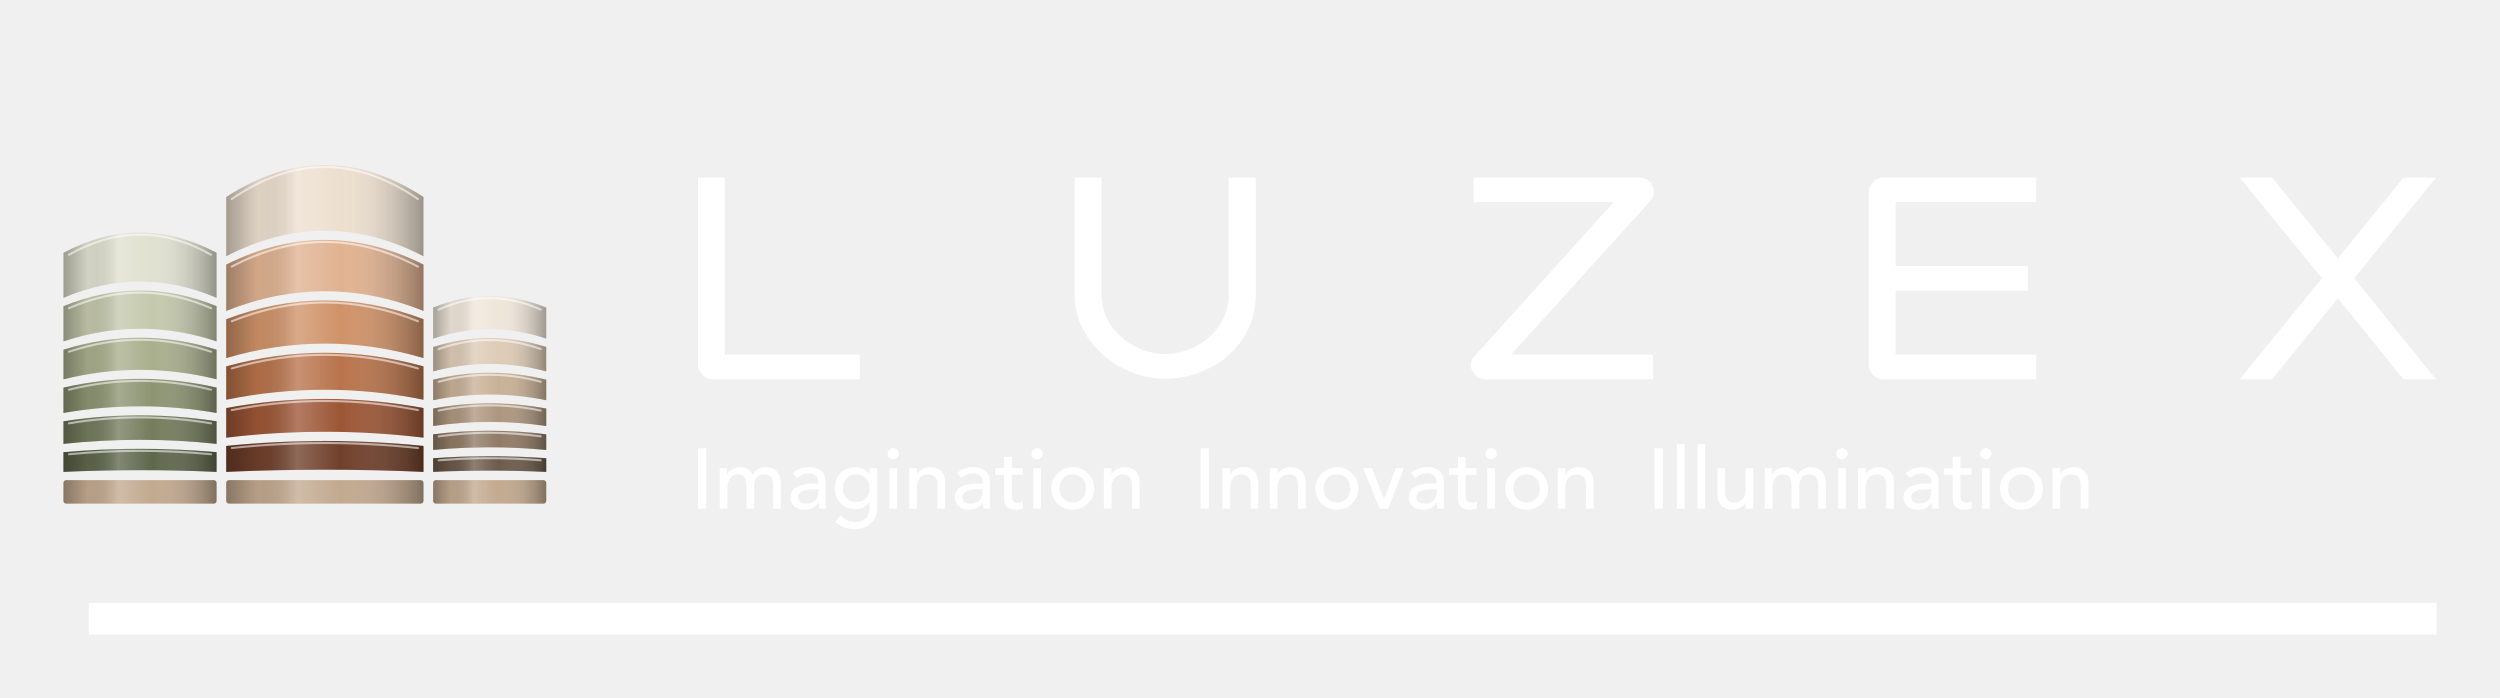
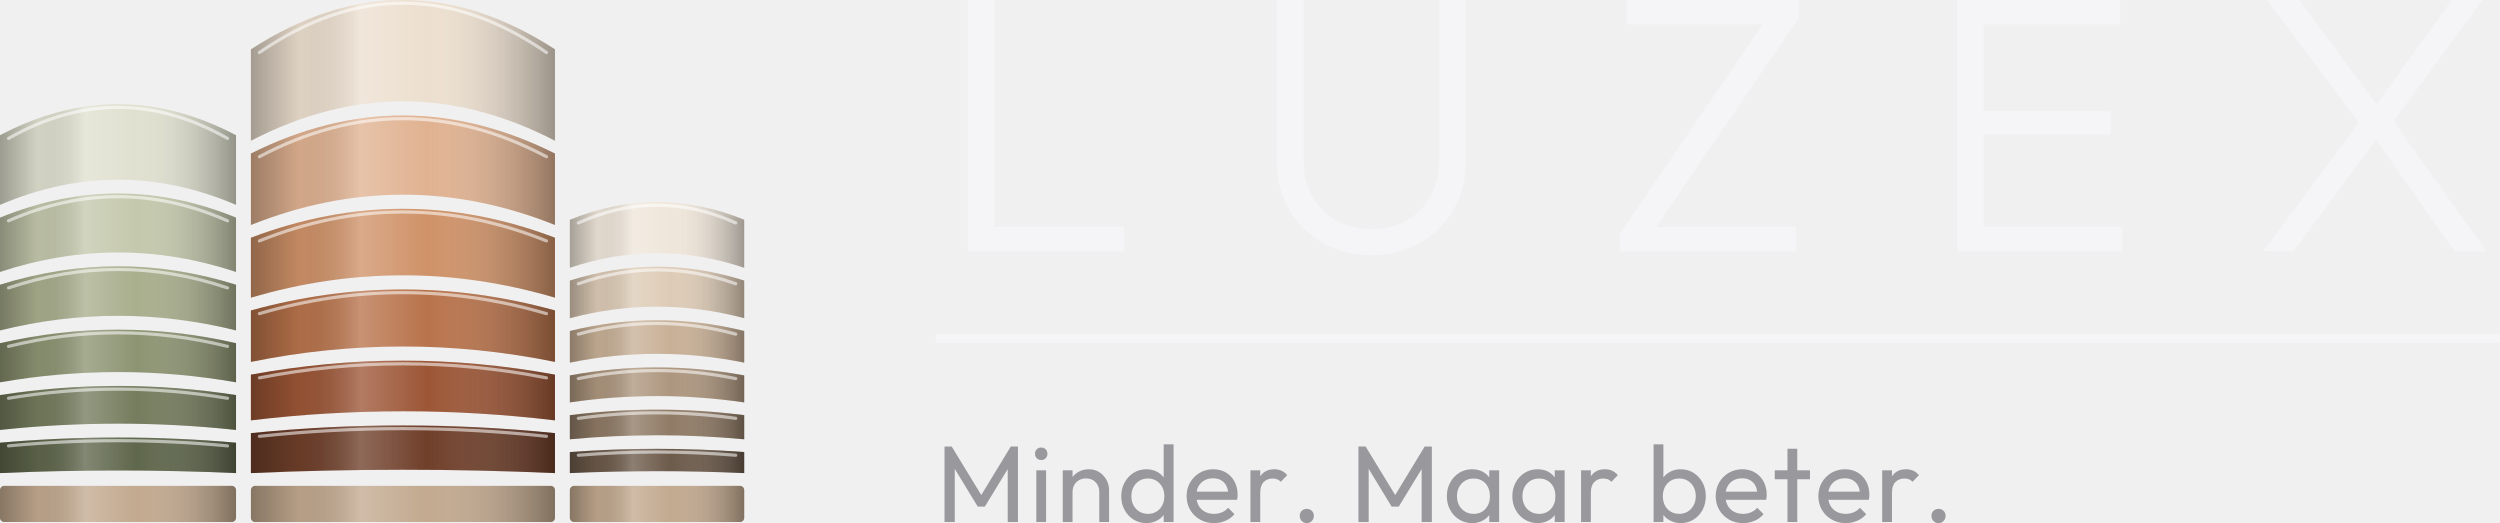
- <svg xmlns="http://www.w3.org/2000/svg" version="1.1" width="3160.428" height="882.353" viewBox="-32.086 0 3160.428 882.353">
-   <g transform="scale(8.02139) translate(10, 10)">
-     <defs id="SvgjsDefs1452" />
-     <g id="SvgjsG1453" featureKey="rootContainer" transform="matrix(1,0,0,1,0,0)" fill="#fff">
-       <rect y="0" height="1" width="1" opacity="0" />
-       <rect y="85" width="370" height="5" />
+ <svg xmlns="http://www.w3.org/2000/svg" viewBox="0 0 574.7 120" width="574.7" height="120" role="img" aria-label="LuzeX — Minder. Maar beter.">
+   <g transform="scale(0.244399) translate(-162,-266)">
+     <defs>
+       <linearGradient id="lrond" x1="0" y1="0" x2="1" y2="0">
+         <stop offset="0" stop-color="#000000" stop-opacity="0.30" />
+         <stop offset="0.16" stop-color="#000000" stop-opacity="0.06" />
+         <stop offset="0.36" stop-color="#ffffff" stop-opacity="0.22" />
+         <stop offset="0.58" stop-color="#ffffff" stop-opacity="0" />
+         <stop offset="1" stop-color="#000000" stop-opacity="0.34" />
+       </linearGradient>
+     </defs>
+     <g>
+       <path d="M162 393.2 Q273 334.8 384 393.2 L384 458.7 Q273 411.3 162 458.7 Z" fill="#dfe0cf" />
+       <path d="M162 470.7 Q273 425.3 384 470.7 L384 521.8 Q273 485.1 162 521.8 Z" fill="#c4c8ac" />
+       <path d="M162 533.8 Q273 499.1 384 533.8 L384 576.8 Q273 549.3 162 576.8 Z" fill="#a9ae8d" />
+       <path d="M162 588.8 Q273 563.3 384 588.8 L384 625.6 Q273 606.3 162 625.6 Z" fill="#8d9472" />
+       <path d="M162 637.6 Q273 620.4 384 637.6 L384 670.4 Q273 658.6 162 670.4 Z" fill="#747c5d" />
+       <path d="M162 682.4 Q273 672.6 384 682.4 L384 711 Q273 706.1 162 711 Z" fill="#5e664b" />
+       <rect x="162" y="723" width="222" height="34" rx="4" fill="#c2a98f" />
+       <path d="M398 312.4 Q541 219.6 684 312.4 L684 398.4 Q541 324.2 398 398.4 Z" fill="#ecdfcf" />
+       <path d="M398 410.4 Q541 338.8 684 410.4 L684 477.6 Q541 420.6 398 477.6 Z" fill="#e0b291" />
+       <path d="M398 489.6 Q541 435.2 684 489.6 L684 546 Q541 503.9 398 546 Z" fill="#cf9268" />
+       <path d="M398 558 Q541 518.5 684 558 L684 606.4 Q541 577.4 398 606.4 Z" fill="#b8734b" />
+       <path d="M398 618.4 Q541 592 684 618.4 L684 661.4 Q541 644.3 398 661.4 Z" fill="#9c5636" />
+       <path d="M398 673.4 Q541 658.9 684 673.4 L684 711 Q541 704.7 398 711 Z" fill="#6f3f2a" />
+       <rect x="398" y="723" width="286" height="34" rx="4" fill="#c2a98f" />
+       <path d="M698 472.7 Q780 439.3 862 472.7 L862 517.9 Q780 490.3 698 517.9 Z" fill="#efe6da" />
+       <path d="M698 529.9 Q780 503.8 862 529.9 L862 565.3 Q780 543.6 698 565.3 Z" fill="#ddcbb6" />
+       <path d="M698 577.3 Q780 557.1 862 577.3 L862 607.1 Q780 590.5 698 607.1 Z" fill="#c8b096" />
+       <path d="M698 619.1 Q780 604 862 619.1 L862 644.5 Q780 632.6 698 644.5 Z" fill="#ad967e" />
+       <path d="M698 656.5 Q780 646.1 862 656.5 L862 679.2 Q780 671.6 698 679.2 Z" fill="#8f7a65" />
+       <path d="M698 691.2 Q780 685.1 862 691.2 L862 711 Q780 707.4 698 711 Z" fill="#6c5a4a" />
+       <rect x="698" y="723" width="164" height="34" rx="4" fill="#c2a98f" />
    </g>
-     <g id="beeldmerk" transform="translate(-4.0,16.0) scale(0.108696) translate(-162,-266)">
-       <defs>
-         <linearGradient id="lrond" x1="0" y1="0" x2="1" y2="0">
-           <stop offset="0" stop-color="#000000" stop-opacity="0.30" />
-           <stop offset="0.16" stop-color="#000000" stop-opacity="0.06" />
-           <stop offset="0.36" stop-color="#ffffff" stop-opacity="0.22" />
-           <stop offset="0.58" stop-color="#ffffff" stop-opacity="0" />
-           <stop offset="1" stop-color="#000000" stop-opacity="0.34" />
-         </linearGradient>
-       </defs>
-       <g>
-         <path d="M162 393.2 Q273 334.8 384 393.2 L384 458.7 Q273 411.3 162 458.7 Z" fill="#dfe0cf" />
-         <path d="M162 470.7 Q273 425.3 384 470.7 L384 521.8 Q273 485.1 162 521.8 Z" fill="#c4c8ac" />
-         <path d="M162 533.8 Q273 499.1 384 533.8 L384 576.8 Q273 549.3 162 576.8 Z" fill="#a9ae8d" />
-         <path d="M162 588.8 Q273 563.3 384 588.8 L384 625.6 Q273 606.3 162 625.6 Z" fill="#8d9472" />
-         <path d="M162 637.6 Q273 620.4 384 637.6 L384 670.4 Q273 658.6 162 670.4 Z" fill="#747c5d" />
-         <path d="M162 682.4 Q273 672.6 384 682.4 L384 711 Q273 706.1 162 711 Z" fill="#5e664b" />
-         <rect x="162" y="723" width="222" height="34" rx="4" fill="#c2a98f" />
-         <path d="M398 312.4 Q541 219.6 684 312.4 L684 398.4 Q541 324.2 398 398.4 Z" fill="#ecdfcf" />
-         <path d="M398 410.4 Q541 338.8 684 410.4 L684 477.6 Q541 420.6 398 477.6 Z" fill="#e0b291" />
-         <path d="M398 489.6 Q541 435.2 684 489.6 L684 546 Q541 503.9 398 546 Z" fill="#cf9268" />
-         <path d="M398 558 Q541 518.5 684 558 L684 606.4 Q541 577.4 398 606.4 Z" fill="#b8734b" />
-         <path d="M398 618.4 Q541 592 684 618.4 L684 661.4 Q541 644.3 398 661.4 Z" fill="#9c5636" />
-         <path d="M398 673.4 Q541 658.9 684 673.4 L684 711 Q541 704.7 398 711 Z" fill="#6f3f2a" />
-         <rect x="398" y="723" width="286" height="34" rx="4" fill="#c2a98f" />
-         <path d="M698 472.7 Q780 439.3 862 472.7 L862 517.9 Q780 490.3 698 517.9 Z" fill="#efe6da" />
-         <path d="M698 529.9 Q780 503.8 862 529.9 L862 565.3 Q780 543.6 698 565.3 Z" fill="#ddcbb6" />
-         <path d="M698 577.3 Q780 557.1 862 577.3 L862 607.1 Q780 590.5 698 607.1 Z" fill="#c8b096" />
-         <path d="M698 619.1 Q780 604 862 619.1 L862 644.5 Q780 632.6 698 644.5 Z" fill="#ad967e" />
-         <path d="M698 656.5 Q780 646.1 862 656.5 L862 679.2 Q780 671.6 698 679.2 Z" fill="#8f7a65" />
-         <path d="M698 691.2 Q780 685.1 862 691.2 L862 711 Q780 707.4 698 711 Z" fill="#6c5a4a" />
-         <rect x="698" y="723" width="164" height="34" rx="4" fill="#c2a98f" />
-       </g>
-       <g fill="url(#lrond)">
-         <path d="M162 393.2 Q273 334.8 384 393.2 L384 458.7 Q273 411.3 162 458.7 Z" />
-         <path d="M162 470.7 Q273 425.3 384 470.7 L384 521.8 Q273 485.1 162 521.8 Z" />
-         <path d="M162 533.8 Q273 499.1 384 533.8 L384 576.8 Q273 549.3 162 576.8 Z" />
-         <path d="M162 588.8 Q273 563.3 384 588.8 L384 625.6 Q273 606.3 162 625.6 Z" />
-         <path d="M162 637.6 Q273 620.4 384 637.6 L384 670.4 Q273 658.6 162 670.4 Z" />
-         <path d="M162 682.4 Q273 672.6 384 682.4 L384 711 Q273 706.1 162 711 Z" />
-         <rect x="162" y="723" width="222" height="34" rx="4" />
-         <path d="M398 312.4 Q541 219.6 684 312.4 L684 398.4 Q541 324.2 398 398.4 Z" />
-         <path d="M398 410.4 Q541 338.8 684 410.4 L684 477.6 Q541 420.6 398 477.6 Z" />
-         <path d="M398 489.6 Q541 435.2 684 489.6 L684 546 Q541 503.9 398 546 Z" />
-         <path d="M398 558 Q541 518.5 684 558 L684 606.4 Q541 577.4 398 606.4 Z" />
-         <path d="M398 618.4 Q541 592 684 618.4 L684 661.4 Q541 644.3 398 661.4 Z" />
-         <path d="M398 673.4 Q541 658.9 684 673.4 L684 711 Q541 704.7 398 711 Z" />
-         <rect x="398" y="723" width="286" height="34" rx="4" />
-         <path d="M698 472.7 Q780 439.3 862 472.7 L862 517.9 Q780 490.3 698 517.9 Z" />
-         <path d="M698 529.9 Q780 503.8 862 529.9 L862 565.3 Q780 543.6 698 565.3 Z" />
-         <path d="M698 577.3 Q780 557.1 862 577.3 L862 607.1 Q780 590.5 698 607.1 Z" />
-         <path d="M698 619.1 Q780 604 862 619.1 L862 644.5 Q780 632.6 698 644.5 Z" />
-         <path d="M698 656.5 Q780 646.1 862 656.5 L862 679.2 Q780 671.6 698 679.2 Z" />
-         <path d="M698 691.2 Q780 685.1 862 691.2 L862 711 Q780 707.4 698 711 Z" />
-         <rect x="698" y="723" width="164" height="34" rx="4" />
-       </g>
-       <g fill="none" stroke="#ffffff" stroke-opacity="0.55" stroke-width="3" stroke-linecap="round">
-         <path d="M170 396.2 Q273 337.8 376 396.2" />
-         <path d="M170 473.7 Q273 428.3 376 473.7" />
-         <path d="M170 536.8 Q273 502.1 376 536.8" />
-         <path d="M170 591.8 Q273 566.3 376 591.8" />
-         <path d="M170 640.6 Q273 623.4 376 640.6" />
-         <path d="M170 685.4 Q273 675.6 376 685.4" />
-         <path d="M406 315.4 Q541 222.6 676 315.4" />
-         <path d="M406 413.4 Q541 341.8 676 413.4" />
-         <path d="M406 492.6 Q541 438.2 676 492.6" />
-         <path d="M406 561 Q541 521.5 676 561" />
-         <path d="M406 621.4 Q541 595 676 621.4" />
-         <path d="M406 676.4 Q541 661.9 676 676.4" />
-         <path d="M706 475.7 Q780 442.3 854 475.7" />
-         <path d="M706 532.9 Q780 506.8 854 532.9" />
-         <path d="M706 580.3 Q780 560.1 854 580.3" />
-         <path d="M706 622.1 Q780 607 854 622.1" />
-         <path d="M706 659.5 Q780 649.1 854 659.5" />
-         <path d="M706 694.2 Q780 688.1 854 694.2" />
-       </g>
+     <g fill="url(#lrond)">
+       <path d="M162 393.2 Q273 334.8 384 393.2 L384 458.7 Q273 411.3 162 458.7 Z" />
+       <path d="M162 470.7 Q273 425.3 384 470.7 L384 521.8 Q273 485.1 162 521.8 Z" />
+       <path d="M162 533.8 Q273 499.1 384 533.8 L384 576.8 Q273 549.3 162 576.8 Z" />
+       <path d="M162 588.8 Q273 563.3 384 588.8 L384 625.6 Q273 606.3 162 625.6 Z" />
+       <path d="M162 637.6 Q273 620.4 384 637.6 L384 670.4 Q273 658.6 162 670.4 Z" />
+       <path d="M162 682.4 Q273 672.6 384 682.4 L384 711 Q273 706.1 162 711 Z" />
+       <rect x="162" y="723" width="222" height="34" rx="4" />
+       <path d="M398 312.4 Q541 219.6 684 312.4 L684 398.4 Q541 324.2 398 398.4 Z" />
+       <path d="M398 410.4 Q541 338.8 684 410.4 L684 477.6 Q541 420.6 398 477.6 Z" />
+       <path d="M398 489.6 Q541 435.2 684 489.6 L684 546 Q541 503.9 398 546 Z" />
+       <path d="M398 558 Q541 518.5 684 558 L684 606.4 Q541 577.4 398 606.4 Z" />
+       <path d="M398 618.4 Q541 592 684 618.4 L684 661.4 Q541 644.3 398 661.4 Z" />
+       <path d="M398 673.4 Q541 658.9 684 673.4 L684 711 Q541 704.7 398 711 Z" />
+       <rect x="398" y="723" width="286" height="34" rx="4" />
+       <path d="M698 472.7 Q780 439.3 862 472.7 L862 517.9 Q780 490.3 698 517.9 Z" />
+       <path d="M698 529.9 Q780 503.8 862 529.9 L862 565.3 Q780 543.6 698 565.3 Z" />
+       <path d="M698 577.3 Q780 557.1 862 577.3 L862 607.1 Q780 590.5 698 607.1 Z" />
+       <path d="M698 619.1 Q780 604 862 619.1 L862 644.5 Q780 632.6 698 644.5 Z" />
+       <path d="M698 656.5 Q780 646.1 862 656.5 L862 679.2 Q780 671.6 698 679.2 Z" />
+       <path d="M698 691.2 Q780 685.1 862 691.2 L862 711 Q780 707.4 698 711 Z" />
+       <rect x="698" y="723" width="164" height="34" rx="4" />
    </g>
-     <g id="SvgjsG1455" featureKey="J3GnXt-0" transform="matrix(2.27655,0,0,2.27655,88.95358,4.247864)" fill="#fff">
-       <path d="M3.096 19.024 l0 -12.983 l1.857 0 l0 12.251 l9.343 0 l0 1.707 l-10.113 0 q-0.525 0 -0.807 -0.338 q-0.281 -0.319 -0.281 -0.638 z M31.032 6.041 l0 8.105 q0 0.844 0.375 1.632 q0.356 0.75 0.994 1.295 q0.582 0.544 1.407 0.863 q0.807 0.319 1.632 0.319 q0.807 0 1.651 -0.319 q0.807 -0.319 1.407 -0.863 q0.619 -0.563 0.976 -1.295 t0.356 -1.632 l0 -8.105 l1.876 0 l0 8.105 q0 1.295 -0.507 2.364 q-0.563 1.107 -1.388 1.839 q-0.863 0.75 -2.008 1.182 q-1.182 0.432 -2.364 0.432 t-2.308 -0.45 q-1.107 -0.413 -2.008 -1.22 q-0.863 -0.75 -1.407 -1.839 q-0.544 -1.051 -0.544 -2.308 l0 -8.105 l1.857 0 z M56.792 7.73 l0 -1.689 l11.407 0 q0.563 0 0.826 0.319 q0.244 0.319 0.244 0.657 q0 0.131 -0.038 0.319 q-0.038 0.131 -0.188 0.3 l-9.662 10.657 l9.831 0 l0 1.707 l-11.538 0 q-0.563 0 -0.807 -0.338 q-0.281 -0.338 -0.281 -0.657 q0 -0.338 0.244 -0.582 l9.662 -10.694 l-9.7 0 z M95.16 13.865 l-9.156 0 l0 4.428 l9.737 0 l0 1.707 l-10.507 0 q-0.525 0 -0.807 -0.338 q-0.281 -0.319 -0.281 -0.638 l0 -12.008 q0 -0.319 0.281 -0.657 q0.263 -0.319 0.807 -0.319 l10.507 0 l0 1.689 l-9.737 0 l0 4.428 l9.156 0 l0 1.707 z M116.623 14.39 l-4.559 5.61 l-2.233 0 l5.685 -6.998 l-5.685 -6.961 l2.233 0 l4.559 5.591 l4.54 -5.591 l2.251 0 l-5.666 6.961 l5.666 6.998 l-2.251 0 z" />
-     </g>
-     <g id="SvgjsG1456" featureKey="sloganFeature-0" transform="matrix(0.6723443,0,0,0.6723443,94.77633,56.71896)" fill="#fff">
-       <path d="M3.74 5.84 l0 14.16 l-1.92 0 l0 -14.16 l1.92 0 z M11.68 10.28 c1.373 0 2.36 0.587 2.96 1.76 c0.307 -0.56 0.727 -0.993 1.26 -1.3 s1.113 -0.46 1.74 -0.46 c2.387 0 3.587 1.373 3.6 4.12 l0 5.6 l-1.8 0 l0 -5.38 c0 -0.933 -0.167 -1.61 -0.5 -2.03 s-0.847 -0.63 -1.54 -0.63 c-0.813 0 -1.42 0.247 -1.82 0.74 s-0.6 1.173 -0.6 2.04 l0 5.26 l-1.8 0 l0 -5.1 c0 -1.12 -0.16 -1.89 -0.48 -2.31 s-0.827 -0.63 -1.52 -0.63 c-0.747 0 -1.343 0.287 -1.79 0.86 s-0.67 1.3 -0.67 2.18 l0 5 l-1.8 0 l0 -9.48 l1.68 0 l0 1.48 l0.04 0 c0.2 -0.467 0.597 -0.87 1.19 -1.21 s1.21 -0.51 1.85 -0.51 z M27.76 10.28 c1.2 0 2.15 0.273 2.85 0.82 s1.07 1.307 1.11 2.28 l0 5.08 c0 0.48 0.027 0.993 0.08 1.54 l-1.6 0 c-0.04 -0.427 -0.06 -0.907 -0.06 -1.44 l-0.04 0 c-0.413 0.613 -0.89 1.047 -1.43 1.3 s-1.17 0.38 -1.89 0.38 c-0.973 0 -1.763 -0.26 -2.37 -0.78 s-0.91 -1.207 -0.91 -2.06 c0 -1.08 0.453 -1.897 1.36 -2.45 s2.187 -0.83 3.84 -0.83 l1.34 0 l0 -0.34 c0 -0.64 -0.21 -1.143 -0.63 -1.51 s-0.97 -0.55 -1.65 -0.55 c-0.507 0 -0.95 0.077 -1.33 0.23 s-0.83 0.437 -1.35 0.85 l-1.08 -1.12 c1.027 -0.907 2.28 -1.373 3.76 -1.4 z M25.3 17.26 c0 1.027 0.68 1.54 2.04 1.54 c0.813 0 1.463 -0.243 1.95 -0.73 s0.737 -1.19 0.75 -2.11 l0 -0.52 l-1.02 0 c-1.173 0 -2.087 0.15 -2.74 0.45 s-0.98 0.757 -0.98 1.37 z M38.7 10.28 c0.68 0 1.313 0.14 1.9 0.42 s1.053 0.673 1.4 1.18 l0.04 0 l0 -1.36 l1.8 0 l0 9.48 c-0.013 1.4 -0.493 2.547 -1.44 3.44 s-2.193 1.347 -3.74 1.36 c-1.96 0 -3.507 -0.567 -4.64 -1.7 l1.22 -1.52 c0.947 1.027 2.08 1.54 3.4 1.54 c1.133 0 1.983 -0.29 2.55 -0.87 s0.85 -1.37 0.85 -2.37 l0 -1.44 l-0.06 0 c-0.32 0.56 -0.783 0.98 -1.39 1.26 s-1.237 0.42 -1.89 0.42 c-1.387 0 -2.533 -0.463 -3.44 -1.39 s-1.367 -2.07 -1.38 -3.43 c0.013 -1.52 0.47 -2.733 1.37 -3.64 s2.05 -1.367 3.45 -1.38 z M35.8 15.26 c0 0.947 0.277 1.707 0.83 2.28 s1.317 0.873 2.29 0.9 c0.96 0 1.717 -0.287 2.27 -0.86 s0.837 -1.347 0.85 -2.32 c0 -0.987 -0.283 -1.78 -0.85 -2.38 s-1.33 -0.907 -2.29 -0.92 c-0.947 0 -1.7 0.313 -2.26 0.94 s-0.84 1.413 -0.84 2.36 z M47.6 5.8 c0.36 0 0.67 0.13 0.93 0.39 s0.39 0.57 0.39 0.93 c0 0.373 -0.133 0.687 -0.4 0.94 s-0.573 0.38 -0.92 0.38 c-0.373 0 -0.687 -0.127 -0.94 -0.38 s-0.38 -0.567 -0.38 -0.94 s0.133 -0.687 0.4 -0.94 s0.573 -0.38 0.92 -0.38 z M48.5 10.52 l0 9.48 l-1.8 0 l0 -9.48 l1.8 0 z M56.32 10.28 c1.067 0 1.903 0.32 2.51 0.96 s0.917 1.5 0.93 2.58 l0 6.18 l-1.8 0 l0 -5.66 c0 -0.733 -0.19 -1.313 -0.57 -1.74 s-0.91 -0.64 -1.59 -0.64 c-0.84 0 -1.49 0.28 -1.95 0.84 s-0.69 1.307 -0.69 2.24 l0 4.96 l-1.8 0 l0 -9.48 l1.8 0 l0 1.46 l0.04 0 c0.253 -0.533 0.663 -0.95 1.23 -1.25 s1.197 -0.45 1.89 -0.45 z M66.28 10.28 c1.2 0 2.15 0.273 2.85 0.82 s1.07 1.307 1.11 2.28 l0 5.08 c0 0.48 0.027 0.993 0.08 1.54 l-1.6 0 c-0.04 -0.427 -0.06 -0.907 -0.06 -1.44 l-0.04 0 c-0.413 0.613 -0.89 1.047 -1.43 1.3 s-1.17 0.38 -1.89 0.38 c-0.973 0 -1.763 -0.26 -2.37 -0.78 s-0.91 -1.207 -0.91 -2.06 c0 -1.08 0.453 -1.897 1.36 -2.45 s2.187 -0.83 3.84 -0.83 l1.34 0 l0 -0.34 c0 -0.64 -0.21 -1.143 -0.63 -1.51 s-0.97 -0.55 -1.65 -0.55 c-0.507 0 -0.95 0.077 -1.33 0.23 s-0.83 0.437 -1.35 0.85 l-1.08 -1.12 c1.027 -0.907 2.28 -1.373 3.76 -1.4 z M63.82 17.26 c0 1.027 0.68 1.54 2.04 1.54 c0.813 0 1.463 -0.243 1.95 -0.73 s0.737 -1.19 0.75 -2.11 l0 -0.52 l-1.02 0 c-1.173 0 -2.087 0.15 -2.74 0.45 s-0.98 0.757 -0.98 1.37 z M75.36 7.86 l-0 2.66 l2.58 0 l0 1.56 l-2.58 0 l0 4.56 c0 0.613 0.087 1.087 0.26 1.42 s0.54 0.5 1.1 0.5 c0.533 0 0.96 -0.093 1.28 -0.28 l0 1.64 c-0.347 0.187 -0.893 0.293 -1.64 0.32 c-0.72 0 -1.277 -0.11 -1.67 -0.33 s-0.68 -0.527 -0.86 -0.92 s-0.27 -1.01 -0.27 -1.85 l0 -5.06 l-2.08 0 l0 -1.56 l2.08 0 l0 -2.66 l1.8 0 z M81.32 5.8 c0.36 0 0.67 0.13 0.93 0.39 s0.39 0.57 0.39 0.93 c0 0.373 -0.133 0.687 -0.4 0.94 s-0.573 0.38 -0.92 0.38 c-0.373 0 -0.687 -0.127 -0.94 -0.38 s-0.38 -0.567 -0.38 -0.94 s0.133 -0.687 0.4 -0.94 s0.573 -0.38 0.92 -0.38 z M82.22 10.52 l0 9.48 l-1.8 0 l0 -9.48 l1.8 0 z M89.66 10.28 c1.4 0 2.587 0.483 3.56 1.45 s1.467 2.143 1.48 3.53 c0 1.4 -0.487 2.573 -1.46 3.52 s-2.167 1.433 -3.58 1.46 c-1.387 0 -2.567 -0.48 -3.54 -1.44 s-1.473 -2.14 -1.5 -3.54 c0 -1.373 0.483 -2.54 1.45 -3.5 s2.163 -1.453 3.59 -1.48 z M86.54 15.26 c0 0.973 0.287 1.763 0.86 2.37 s1.327 0.917 2.26 0.93 c0.947 0 1.7 -0.303 2.26 -0.91 s0.847 -1.403 0.86 -2.39 c0 -0.973 -0.28 -1.763 -0.84 -2.37 s-1.327 -0.917 -2.3 -0.93 c-0.947 0 -1.7 0.313 -2.26 0.94 s-0.84 1.413 -0.84 2.36 z M101.92 10.28 c1.067 0 1.903 0.32 2.51 0.96 s0.917 1.5 0.93 2.58 l0 6.18 l-1.8 0 l0 -5.66 c0 -0.733 -0.19 -1.313 -0.57 -1.74 s-0.91 -0.64 -1.59 -0.64 c-0.84 0 -1.49 0.28 -1.95 0.84 s-0.69 1.307 -0.69 2.24 l0 4.96 l-1.8 0 l0 -9.48 l1.8 0 l0 1.46 l0.04 0 c0.253 -0.533 0.663 -0.95 1.23 -1.25 s1.197 -0.45 1.89 -0.45 z M121.58 5.84 l0 14.16 l-1.92 0 l0 -14.16 l1.92 0 z M129.72 10.28 c1.067 0 1.903 0.32 2.51 0.96 s0.917 1.5 0.93 2.58 l0 6.18 l-1.8 0 l0 -5.66 c0 -0.733 -0.19 -1.313 -0.57 -1.74 s-0.91 -0.64 -1.59 -0.64 c-0.84 0 -1.49 0.28 -1.95 0.84 s-0.69 1.307 -0.69 2.24 l0 4.96 l-1.8 0 l0 -9.48 l1.8 0 l0 1.46 l0.04 0 c0.253 -0.533 0.663 -0.95 1.23 -1.25 s1.197 -0.45 1.89 -0.45 z M140.84 10.28 c1.067 0 1.903 0.32 2.51 0.96 s0.917 1.5 0.93 2.58 l0 6.18 l-1.8 0 l0 -5.66 c0 -0.733 -0.19 -1.313 -0.57 -1.74 s-0.91 -0.64 -1.59 -0.64 c-0.84 0 -1.49 0.28 -1.95 0.84 s-0.69 1.307 -0.69 2.24 l0 4.96 l-1.8 0 l0 -9.48 l1.8 0 l0 1.46 l0.04 0 c0.253 -0.533 0.663 -0.95 1.23 -1.25 s1.197 -0.45 1.89 -0.45 z M151.58 10.28 c1.4 0 2.587 0.483 3.56 1.45 s1.467 2.143 1.48 3.53 c0 1.4 -0.487 2.573 -1.46 3.52 s-2.167 1.433 -3.58 1.46 c-1.387 0 -2.567 -0.48 -3.54 -1.44 s-1.473 -2.14 -1.5 -3.54 c0 -1.373 0.483 -2.54 1.45 -3.5 s2.163 -1.453 3.59 -1.48 z M148.46 15.26 c0 0.973 0.287 1.763 0.86 2.37 s1.327 0.917 2.26 0.93 c0.947 0 1.7 -0.303 2.26 -0.91 s0.847 -1.403 0.86 -2.39 c0 -0.973 -0.28 -1.763 -0.84 -2.37 s-1.327 -0.917 -2.3 -0.93 c-0.947 0 -1.7 0.313 -2.26 0.94 s-0.84 1.413 -0.84 2.36 z M159.82 10.52 l2.84 7.26 l2.72 -7.26 l1.92 0 l-3.72 9.48 l-1.98 0 l-3.86 -9.48 l2.08 0 z M172.68 10.28 c1.2 0 2.15 0.273 2.85 0.82 s1.07 1.307 1.11 2.28 l0 5.08 c0 0.48 0.027 0.993 0.08 1.54 l-1.6 0 c-0.04 -0.427 -0.06 -0.907 -0.06 -1.44 l-0.04 0 c-0.413 0.613 -0.89 1.047 -1.43 1.3 s-1.17 0.38 -1.89 0.38 c-0.973 0 -1.763 -0.26 -2.37 -0.78 s-0.91 -1.207 -0.91 -2.06 c0 -1.08 0.453 -1.897 1.36 -2.45 s2.187 -0.83 3.84 -0.83 l1.34 0 l0 -0.34 c0 -0.64 -0.21 -1.143 -0.63 -1.51 s-0.97 -0.55 -1.65 -0.55 c-0.507 0 -0.95 0.077 -1.33 0.23 s-0.83 0.437 -1.35 0.85 l-1.08 -1.12 c1.027 -0.907 2.28 -1.373 3.76 -1.4 z M170.22 17.26 c0 1.027 0.68 1.54 2.04 1.54 c0.813 0 1.463 -0.243 1.95 -0.73 s0.737 -1.19 0.75 -2.11 l0 -0.52 l-1.02 0 c-1.173 0 -2.087 0.15 -2.74 0.45 s-0.98 0.757 -0.98 1.37 z M181.76 7.86 l-0 2.66 l2.58 0 l0 1.56 l-2.58 0 l0 4.56 c0 0.613 0.087 1.087 0.26 1.42 s0.54 0.5 1.1 0.5 c0.533 0 0.96 -0.093 1.28 -0.28 l0 1.64 c-0.347 0.187 -0.893 0.293 -1.64 0.32 c-0.72 0 -1.277 -0.11 -1.67 -0.33 s-0.68 -0.527 -0.86 -0.92 s-0.27 -1.01 -0.27 -1.85 l0 -5.06 l-2.08 0 l0 -1.56 l2.08 0 l0 -2.66 l1.8 0 z M187.72 5.8 c0.36 0 0.67 0.13 0.93 0.39 s0.39 0.57 0.39 0.93 c0 0.373 -0.133 0.687 -0.4 0.94 s-0.573 0.38 -0.92 0.38 c-0.373 0 -0.687 -0.127 -0.94 -0.38 s-0.38 -0.567 -0.38 -0.94 s0.133 -0.687 0.4 -0.94 s0.573 -0.38 0.92 -0.38 z M188.62 10.52 l0 9.48 l-1.8 0 l0 -9.48 l1.8 0 z M196.06 10.28 c1.4 0 2.587 0.483 3.56 1.45 s1.467 2.143 1.48 3.53 c0 1.4 -0.487 2.573 -1.46 3.52 s-2.167 1.433 -3.58 1.46 c-1.387 0 -2.567 -0.48 -3.54 -1.44 s-1.473 -2.14 -1.5 -3.54 c0 -1.373 0.483 -2.54 1.45 -3.5 s2.163 -1.453 3.59 -1.48 z M192.94 15.26 c0 0.973 0.287 1.763 0.86 2.37 s1.327 0.917 2.26 0.93 c0.947 0 1.7 -0.303 2.26 -0.91 s0.847 -1.403 0.86 -2.39 c0 -0.973 -0.28 -1.763 -0.84 -2.37 s-1.327 -0.917 -2.3 -0.93 c-0.947 0 -1.7 0.313 -2.26 0.94 s-0.84 1.413 -0.84 2.36 z M208.32 10.28 c1.067 0 1.903 0.32 2.51 0.96 s0.917 1.5 0.93 2.58 l0 6.18 l-1.8 0 l0 -5.66 c0 -0.733 -0.19 -1.313 -0.57 -1.74 s-0.91 -0.64 -1.59 -0.64 c-0.84 0 -1.49 0.28 -1.95 0.84 s-0.69 1.307 -0.69 2.24 l0 4.96 l-1.8 0 l0 -9.48 l1.8 0 l0 1.46 l0.04 0 c0.253 -0.533 0.663 -0.95 1.23 -1.25 s1.197 -0.45 1.89 -0.45 z M227.98 5.84 l0 14.16 l-1.92 0 l0 -14.16 l1.92 0 z M233.1 4.88 l0 15.12 l-1.8 0 l0 -15.12 l1.8 0 z M237.92 4.88 l0 15.12 l-1.8 0 l0 -15.12 l1.8 0 z M242.58 10.52 l0 5.68 c0 0.747 0.197 1.327 0.59 1.74 s0.917 0.62 1.57 0.62 c0.84 0 1.49 -0.277 1.95 -0.83 s0.69 -1.303 0.69 -2.25 l0 -4.96 l1.8 0 l0 9.48 l-1.8 0 l0 -1.46 l-0.04 0 c-0.253 0.533 -0.667 0.95 -1.24 1.25 s-1.2 0.45 -1.88 0.45 c-1.053 0 -1.89 -0.327 -2.51 -0.98 s-0.93 -1.507 -0.93 -2.56 l0 -6.18 l1.8 0 z M256.66 10.28 c1.373 0 2.36 0.587 2.96 1.76 c0.307 -0.56 0.727 -0.993 1.26 -1.3 s1.113 -0.46 1.74 -0.46 c2.387 0 3.587 1.373 3.6 4.12 l0 5.6 l-1.8 0 l0 -5.38 c0 -0.933 -0.167 -1.61 -0.5 -2.03 s-0.847 -0.63 -1.54 -0.63 c-0.813 0 -1.42 0.247 -1.82 0.74 s-0.6 1.173 -0.6 2.04 l0 5.26 l-1.8 0 l0 -5.1 c0 -1.12 -0.16 -1.89 -0.48 -2.31 s-0.827 -0.63 -1.52 -0.63 c-0.747 0 -1.343 0.287 -1.79 0.86 s-0.67 1.3 -0.67 2.18 l0 5 l-1.8 0 l0 -9.48 l1.68 0 l0 1.48 l0.04 0 c0.2 -0.467 0.597 -0.87 1.19 -1.21 s1.21 -0.51 1.85 -0.51 z M269.98 5.8 c0.36 0 0.67 0.13 0.93 0.39 s0.39 0.57 0.39 0.93 c0 0.373 -0.133 0.687 -0.4 0.94 s-0.573 0.38 -0.92 0.38 c-0.373 0 -0.687 -0.127 -0.94 -0.38 s-0.38 -0.567 -0.38 -0.94 s0.133 -0.687 0.4 -0.94 s0.573 -0.38 0.92 -0.38 z M270.88 10.52 l0 9.48 l-1.8 0 l0 -9.48 l1.8 0 z M278.7 10.28 c1.067 0 1.903 0.32 2.51 0.96 s0.917 1.5 0.93 2.58 l0 6.18 l-1.8 0 l0 -5.66 c0 -0.733 -0.19 -1.313 -0.57 -1.74 s-0.91 -0.64 -1.59 -0.64 c-0.84 0 -1.49 0.28 -1.95 0.84 s-0.69 1.307 -0.69 2.24 l0 4.96 l-1.8 0 l0 -9.48 l1.8 0 l0 1.46 l0.04 0 c0.253 -0.533 0.663 -0.95 1.23 -1.25 s1.197 -0.45 1.89 -0.45 z M288.66 10.28 c1.2 0 2.15 0.273 2.85 0.82 s1.07 1.307 1.11 2.28 l0 5.08 c0 0.48 0.027 0.993 0.08 1.54 l-1.6 0 c-0.04 -0.427 -0.06 -0.907 -0.06 -1.44 l-0.04 0 c-0.413 0.613 -0.89 1.047 -1.43 1.3 s-1.17 0.38 -1.89 0.38 c-0.973 0 -1.763 -0.26 -2.37 -0.78 s-0.91 -1.207 -0.91 -2.06 c0 -1.08 0.453 -1.897 1.36 -2.45 s2.187 -0.83 3.84 -0.83 l1.34 0 l0 -0.34 c0 -0.64 -0.21 -1.143 -0.63 -1.51 s-0.97 -0.55 -1.65 -0.55 c-0.507 0 -0.95 0.077 -1.33 0.23 s-0.83 0.437 -1.35 0.85 l-1.08 -1.12 c1.027 -0.907 2.28 -1.373 3.76 -1.4 z M286.2 17.26 c0 1.027 0.68 1.54 2.04 1.54 c0.813 0 1.463 -0.243 1.95 -0.73 s0.737 -1.19 0.75 -2.11 l0 -0.52 l-1.02 0 c-1.173 0 -2.087 0.15 -2.74 0.45 s-0.98 0.757 -0.98 1.37 z M297.74 7.86 l-0 2.66 l2.58 0 l0 1.56 l-2.58 0 l0 4.56 c0 0.613 0.087 1.087 0.26 1.42 s0.54 0.5 1.1 0.5 c0.533 0 0.96 -0.093 1.28 -0.28 l0 1.64 c-0.347 0.187 -0.893 0.293 -1.64 0.32 c-0.72 0 -1.277 -0.11 -1.67 -0.33 s-0.68 -0.527 -0.86 -0.92 s-0.27 -1.01 -0.27 -1.85 l0 -5.06 l-2.08 0 l0 -1.56 l2.08 0 l0 -2.66 l1.8 0 z M303.7 5.8 c0.36 0 0.67 0.13 0.93 0.39 s0.39 0.57 0.39 0.93 c0 0.373 -0.133 0.687 -0.4 0.94 s-0.573 0.38 -0.92 0.38 c-0.373 0 -0.687 -0.127 -0.94 -0.38 s-0.38 -0.567 -0.38 -0.94 s0.133 -0.687 0.4 -0.94 s0.573 -0.38 0.92 -0.38 z M304.6 10.52 l0 9.48 l-1.8 0 l0 -9.48 l1.8 0 z M312.04 10.28 c1.4 0 2.587 0.483 3.56 1.45 s1.467 2.143 1.48 3.53 c0 1.4 -0.487 2.573 -1.46 3.52 s-2.167 1.433 -3.58 1.46 c-1.387 0 -2.567 -0.48 -3.54 -1.44 s-1.473 -2.14 -1.5 -3.54 c0 -1.373 0.483 -2.54 1.45 -3.5 s2.163 -1.453 3.59 -1.48 z M308.92 15.26 c0 0.973 0.287 1.763 0.86 2.37 s1.327 0.917 2.26 0.93 c0.947 0 1.7 -0.303 2.26 -0.91 s0.847 -1.403 0.86 -2.39 c0 -0.973 -0.28 -1.763 -0.84 -2.37 s-1.327 -0.917 -2.3 -0.93 c-0.947 0 -1.7 0.313 -2.26 0.94 s-0.84 1.413 -0.84 2.36 z M324.3 10.28 c1.067 0 1.903 0.32 2.51 0.96 s0.917 1.5 0.93 2.58 l0 6.18 l-1.8 0 l0 -5.66 c0 -0.733 -0.19 -1.313 -0.57 -1.74 s-0.91 -0.64 -1.59 -0.64 c-0.84 0 -1.49 0.28 -1.95 0.84 s-0.69 1.307 -0.69 2.24 l0 4.96 l-1.8 0 l0 -9.48 l1.8 0 l0 1.46 l0.04 0 c0.253 -0.533 0.663 -0.95 1.23 -1.25 s1.197 -0.45 1.89 -0.45 z" />
+     <g fill="none" stroke="#ffffff" stroke-opacity="0.55" stroke-width="3" stroke-linecap="round">
+       <path d="M170 396.2 Q273 337.8 376 396.2" />
+       <path d="M170 473.7 Q273 428.3 376 473.7" />
+       <path d="M170 536.8 Q273 502.1 376 536.8" />
+       <path d="M170 591.8 Q273 566.3 376 591.8" />
+       <path d="M170 640.6 Q273 623.4 376 640.6" />
+       <path d="M170 685.4 Q273 675.6 376 685.4" />
+       <path d="M406 315.4 Q541 222.6 676 315.4" />
+       <path d="M406 413.4 Q541 341.8 676 413.4" />
+       <path d="M406 492.6 Q541 438.2 676 492.6" />
+       <path d="M406 561 Q541 521.5 676 561" />
+       <path d="M406 621.4 Q541 595 676 621.4" />
+       <path d="M406 676.4 Q541 661.9 676 676.4" />
+       <path d="M706 475.7 Q780 442.3 854 475.7" />
+       <path d="M706 532.9 Q780 506.8 854 532.9" />
+       <path d="M706 580.3 Q780 560.1 854 580.3" />
+       <path d="M706 622.1 Q780 607 854 622.1" />
+       <path d="M706 659.5 Q780 649.1 854 659.5" />
+       <path d="M706 694.2 Q780 688.1 854 694.2" />
    </g>
  </g>
+   <path fill="#f5f5f7" d="M222.471 57.792V0.0H228.603V52.164H258.339V57.792Z M315.291 58.632Q308.991 58.632 304.077 55.818Q299.163 53.004 296.307 48.09Q293.451 43.176 293.451 37.044V0.0H299.667V36.708Q299.667 41.58 301.683 45.192Q303.699 48.804 307.269 50.736Q310.839 52.668 315.291 52.668Q319.743 52.668 323.229 50.736Q326.715 48.804 328.773 45.234Q330.831 41.664 330.831 36.792V0.0H336.963V37.128Q336.963 43.26 334.149 48.132Q331.335 53.004 326.421 55.818Q321.507 58.632 315.291 58.632Z M372.411 57.792V53.676L405.171 5.628H374.007V0.0H413.487V4.116L380.727 52.164H412.815V57.792Z M449.859 57.792V0.0H487.407V5.628H455.991V25.452H485.223V30.912H455.991V52.164H487.911V57.792Z M564.267 57.792 546.207 32.088 527.223 57.792H520.251L542.259 28.224L521.175 0.0H528.567L546.291 24.024L563.679 0.0H570.651L550.239 27.888L571.575 57.792Z" />
+   <rect x="215.1" y="76.8" width="359.6" height="2" fill="#f5f5f7" />
+   <path fill="#98989d" d="M217.129 120.0V102.65H218.779L225.579 113.8L232.354 102.65H234.004V120.0H231.654V107.825L226.404 116.45H224.754L219.479 107.775V120.0Z M238.229 120.0V108.125H240.479V120.0ZM239.354 105.75Q238.729 105.75 238.329 105.338Q237.929 104.925 237.929 104.3Q237.929 103.7 238.329 103.287Q238.729 102.875 239.354 102.875Q239.979 102.875 240.379 103.287Q240.779 103.7 240.779 104.3Q240.779 104.925 240.379 105.338Q239.979 105.75 239.354 105.75Z M252.704 120.0V113.075Q252.704 111.725 251.854 110.85Q251.004 109.975 249.654 109.975Q248.754 109.975 248.054 110.375Q247.354 110.775 246.954 111.475Q246.554 112.175 246.554 113.075V120.0H244.304V108.125H246.554V109.65Q247.104 108.95 247.904 108.475Q248.979 107.875 250.329 107.875Q251.679 107.875 252.717 108.55Q253.754 109.225 254.354 110.312Q254.954 111.4 254.954 112.625V120.0Z M263.529 120.25Q261.879 120.25 260.579 119.438Q259.279 118.625 258.517 117.225Q257.754 115.825 257.754 114.075Q257.754 112.325 258.517 110.925Q259.279 109.525 260.579 108.7Q261.879 107.875 263.529 107.875Q264.854 107.875 265.929 108.425Q266.879 108.925 267.504 109.75V102.15H269.779V120.0H267.504V118.375Q266.879 119.2 265.954 119.675Q264.879 120.25 263.529 120.25ZM263.904 118.125Q265.029 118.125 265.867 117.6Q266.704 117.075 267.179 116.162Q267.654 115.25 267.654 114.075Q267.654 112.85 267.167 111.95Q266.679 111.05 265.842 110.525Q265.004 110.0 263.879 110.0Q262.754 110.0 261.904 110.525Q261.054 111.05 260.567 111.963Q260.079 112.875 260.079 114.05Q260.079 115.25 260.567 116.162Q261.054 117.075 261.917 117.6Q262.779 118.125 263.904 118.125Z M279.054 120.25Q277.279 120.25 275.854 119.438Q274.429 118.625 273.604 117.225Q272.779 115.825 272.779 114.05Q272.779 112.3 273.592 110.9Q274.404 109.5 275.792 108.688Q277.179 107.875 278.904 107.875Q280.554 107.875 281.817 108.625Q283.079 109.375 283.792 110.7Q284.504 112.025 284.504 113.7Q284.504 113.95 284.479 114.238Q284.454 114.525 284.379 114.9H275.079Q275.204 115.6 275.504 116.15Q276.004 117.1 276.929 117.612Q277.854 118.125 279.054 118.125Q280.054 118.125 280.892 117.775Q281.729 117.425 282.329 116.725L283.779 118.2Q282.929 119.2 281.692 119.725Q280.454 120.25 279.054 120.25ZM275.079 113.025H282.304Q282.229 112.275 281.929 111.7Q281.504 110.875 280.729 110.412Q279.954 109.95 278.854 109.95Q277.704 109.95 276.829 110.45Q275.954 110.95 275.479 111.85Q275.204 112.375 275.079 113.025Z M287.454 120.0V108.125H289.704V109.5Q289.804 109.35 289.904 109.225Q290.954 107.875 292.929 107.875Q293.829 107.875 294.554 108.188Q295.279 108.5 295.904 109.225L294.429 110.75Q294.054 110.35 293.604 110.175Q293.154 110.0 292.554 110.0Q291.304 110.0 290.504 110.8Q289.704 111.6 289.704 113.225V120.0Z M300.404 120.25Q299.704 120.25 299.242 119.763Q298.779 119.275 298.779 118.6Q298.779 117.9 299.242 117.438Q299.704 116.975 300.404 116.975Q301.104 116.975 301.567 117.438Q302.029 117.9 302.029 118.6Q302.029 119.275 301.567 119.763Q301.104 120.25 300.404 120.25Z M312.279 120.0V102.65H313.929L320.729 113.8L327.504 102.65H329.154V120.0H326.804V107.825L321.554 116.45H319.904L314.629 107.775V120.0Z M338.404 120.25Q336.779 120.25 335.454 119.438Q334.129 118.625 333.367 117.225Q332.604 115.825 332.604 114.075Q332.604 112.325 333.367 110.925Q334.129 109.525 335.442 108.7Q336.754 107.875 338.404 107.875Q339.754 107.875 340.829 108.425Q341.754 108.925 342.354 109.75V108.125H344.629V120.0H342.354V118.4Q341.754 119.2 340.854 119.675Q339.779 120.25 338.404 120.25ZM338.779 118.125Q340.454 118.125 341.479 116.987Q342.504 115.85 342.504 114.075Q342.504 112.85 342.042 111.938Q341.579 111.025 340.729 110.513Q339.879 110.0 338.754 110.0Q337.629 110.0 336.767 110.525Q335.904 111.05 335.417 111.963Q334.929 112.875 334.929 114.05Q334.929 115.25 335.417 116.162Q335.904 117.075 336.779 117.6Q337.654 118.125 338.779 118.125Z M353.454 120.25Q351.829 120.25 350.504 119.438Q349.179 118.625 348.417 117.225Q347.654 115.825 347.654 114.075Q347.654 112.325 348.417 110.925Q349.179 109.525 350.492 108.7Q351.804 107.875 353.454 107.875Q354.804 107.875 355.879 108.425Q356.804 108.925 357.404 109.75V108.125H359.679V120.0H357.404V118.4Q356.804 119.2 355.904 119.675Q354.829 120.25 353.454 120.25ZM353.829 118.125Q355.504 118.125 356.529 116.987Q357.554 115.85 357.554 114.075Q357.554 112.85 357.092 111.938Q356.629 111.025 355.779 110.513Q354.929 110.0 353.804 110.0Q352.679 110.0 351.817 110.525Q350.954 111.05 350.467 111.963Q349.979 112.875 349.979 114.05Q349.979 115.25 350.467 116.162Q350.954 117.075 351.829 117.6Q352.704 118.125 353.829 118.125Z M363.454 120.0V108.125H365.704V109.5Q365.804 109.35 365.904 109.225Q366.954 107.875 368.929 107.875Q369.829 107.875 370.554 108.188Q371.279 108.5 371.904 109.225L370.429 110.75Q370.054 110.35 369.604 110.175Q369.154 110.0 368.554 110.0Q367.304 110.0 366.504 110.8Q365.704 111.6 365.704 113.225V120.0Z M386.379 120.25Q385.029 120.25 383.954 119.675Q383.004 119.2 382.379 118.375V120.0H380.129V102.15H382.379V109.75Q383.004 108.925 383.979 108.425Q385.054 107.875 386.379 107.875Q388.004 107.875 389.317 108.7Q390.629 109.525 391.379 110.925Q392.129 112.325 392.129 114.075Q392.129 115.825 391.379 117.225Q390.629 118.625 389.317 119.438Q388.004 120.25 386.379 120.25ZM386.004 118.125Q387.129 118.125 387.979 117.6Q388.829 117.075 389.329 116.162Q389.829 115.25 389.829 114.05Q389.829 112.875 389.329 111.95Q388.829 111.025 387.979 110.513Q387.129 110.0 386.029 110.0Q384.904 110.0 384.054 110.513Q383.204 111.025 382.729 111.95Q382.254 112.875 382.254 114.075Q382.254 115.25 382.717 116.162Q383.179 117.075 384.042 117.6Q384.904 118.125 386.004 118.125Z M400.679 120.25Q398.904 120.25 397.479 119.438Q396.054 118.625 395.229 117.225Q394.404 115.825 394.404 114.05Q394.404 112.3 395.217 110.9Q396.029 109.5 397.417 108.688Q398.804 107.875 400.529 107.875Q402.179 107.875 403.442 108.625Q404.704 109.375 405.417 110.7Q406.129 112.025 406.129 113.7Q406.129 113.95 406.104 114.238Q406.079 114.525 406.004 114.9H396.704Q396.829 115.6 397.129 116.15Q397.629 117.1 398.554 117.612Q399.479 118.125 400.679 118.125Q401.679 118.125 402.517 117.775Q403.354 117.425 403.954 116.725L405.404 118.2Q404.554 119.2 403.317 119.725Q402.079 120.25 400.679 120.25ZM396.704 113.025H403.929Q403.854 112.275 403.554 111.7Q403.129 110.875 402.354 110.412Q401.579 109.95 400.479 109.95Q399.329 109.95 398.454 110.45Q397.579 110.95 397.104 111.85Q396.829 112.375 396.704 113.025Z M410.904 120.0V110.175H407.979V108.125H410.904V103.15H413.154V108.125H416.079V110.175H413.154V120.0Z M424.279 120.25Q422.504 120.25 421.079 119.438Q419.654 118.625 418.829 117.225Q418.004 115.825 418.004 114.05Q418.004 112.3 418.817 110.9Q419.629 109.5 421.017 108.688Q422.404 107.875 424.129 107.875Q425.779 107.875 427.042 108.625Q428.304 109.375 429.017 110.7Q429.729 112.025 429.729 113.7Q429.729 113.95 429.704 114.238Q429.679 114.525 429.604 114.9H420.304Q420.429 115.6 420.729 116.15Q421.229 117.1 422.154 117.612Q423.079 118.125 424.279 118.125Q425.279 118.125 426.117 117.775Q426.954 117.425 427.554 116.725L429.004 118.2Q428.154 119.2 426.917 119.725Q425.679 120.25 424.279 120.25ZM420.304 113.025H427.529Q427.454 112.275 427.154 111.7Q426.729 110.875 425.954 110.412Q425.179 109.95 424.079 109.95Q422.929 109.95 422.054 110.45Q421.179 110.95 420.704 111.85Q420.429 112.375 420.304 113.025Z M432.679 120.0V108.125H434.929V109.5Q435.029 109.35 435.129 109.225Q436.179 107.875 438.154 107.875Q439.054 107.875 439.779 108.188Q440.504 108.5 441.129 109.225L439.654 110.75Q439.279 110.35 438.829 110.175Q438.379 110.0 437.779 110.0Q436.529 110.0 435.729 110.8Q434.929 111.6 434.929 113.225V120.0Z M445.629 120.25Q444.929 120.25 444.467 119.763Q444.004 119.275 444.004 118.6Q444.004 117.9 444.467 117.438Q444.929 116.975 445.629 116.975Q446.329 116.975 446.792 117.438Q447.254 117.9 447.254 118.6Q447.254 119.275 446.792 119.763Q446.329 120.25 445.629 120.25Z" />
</svg>
